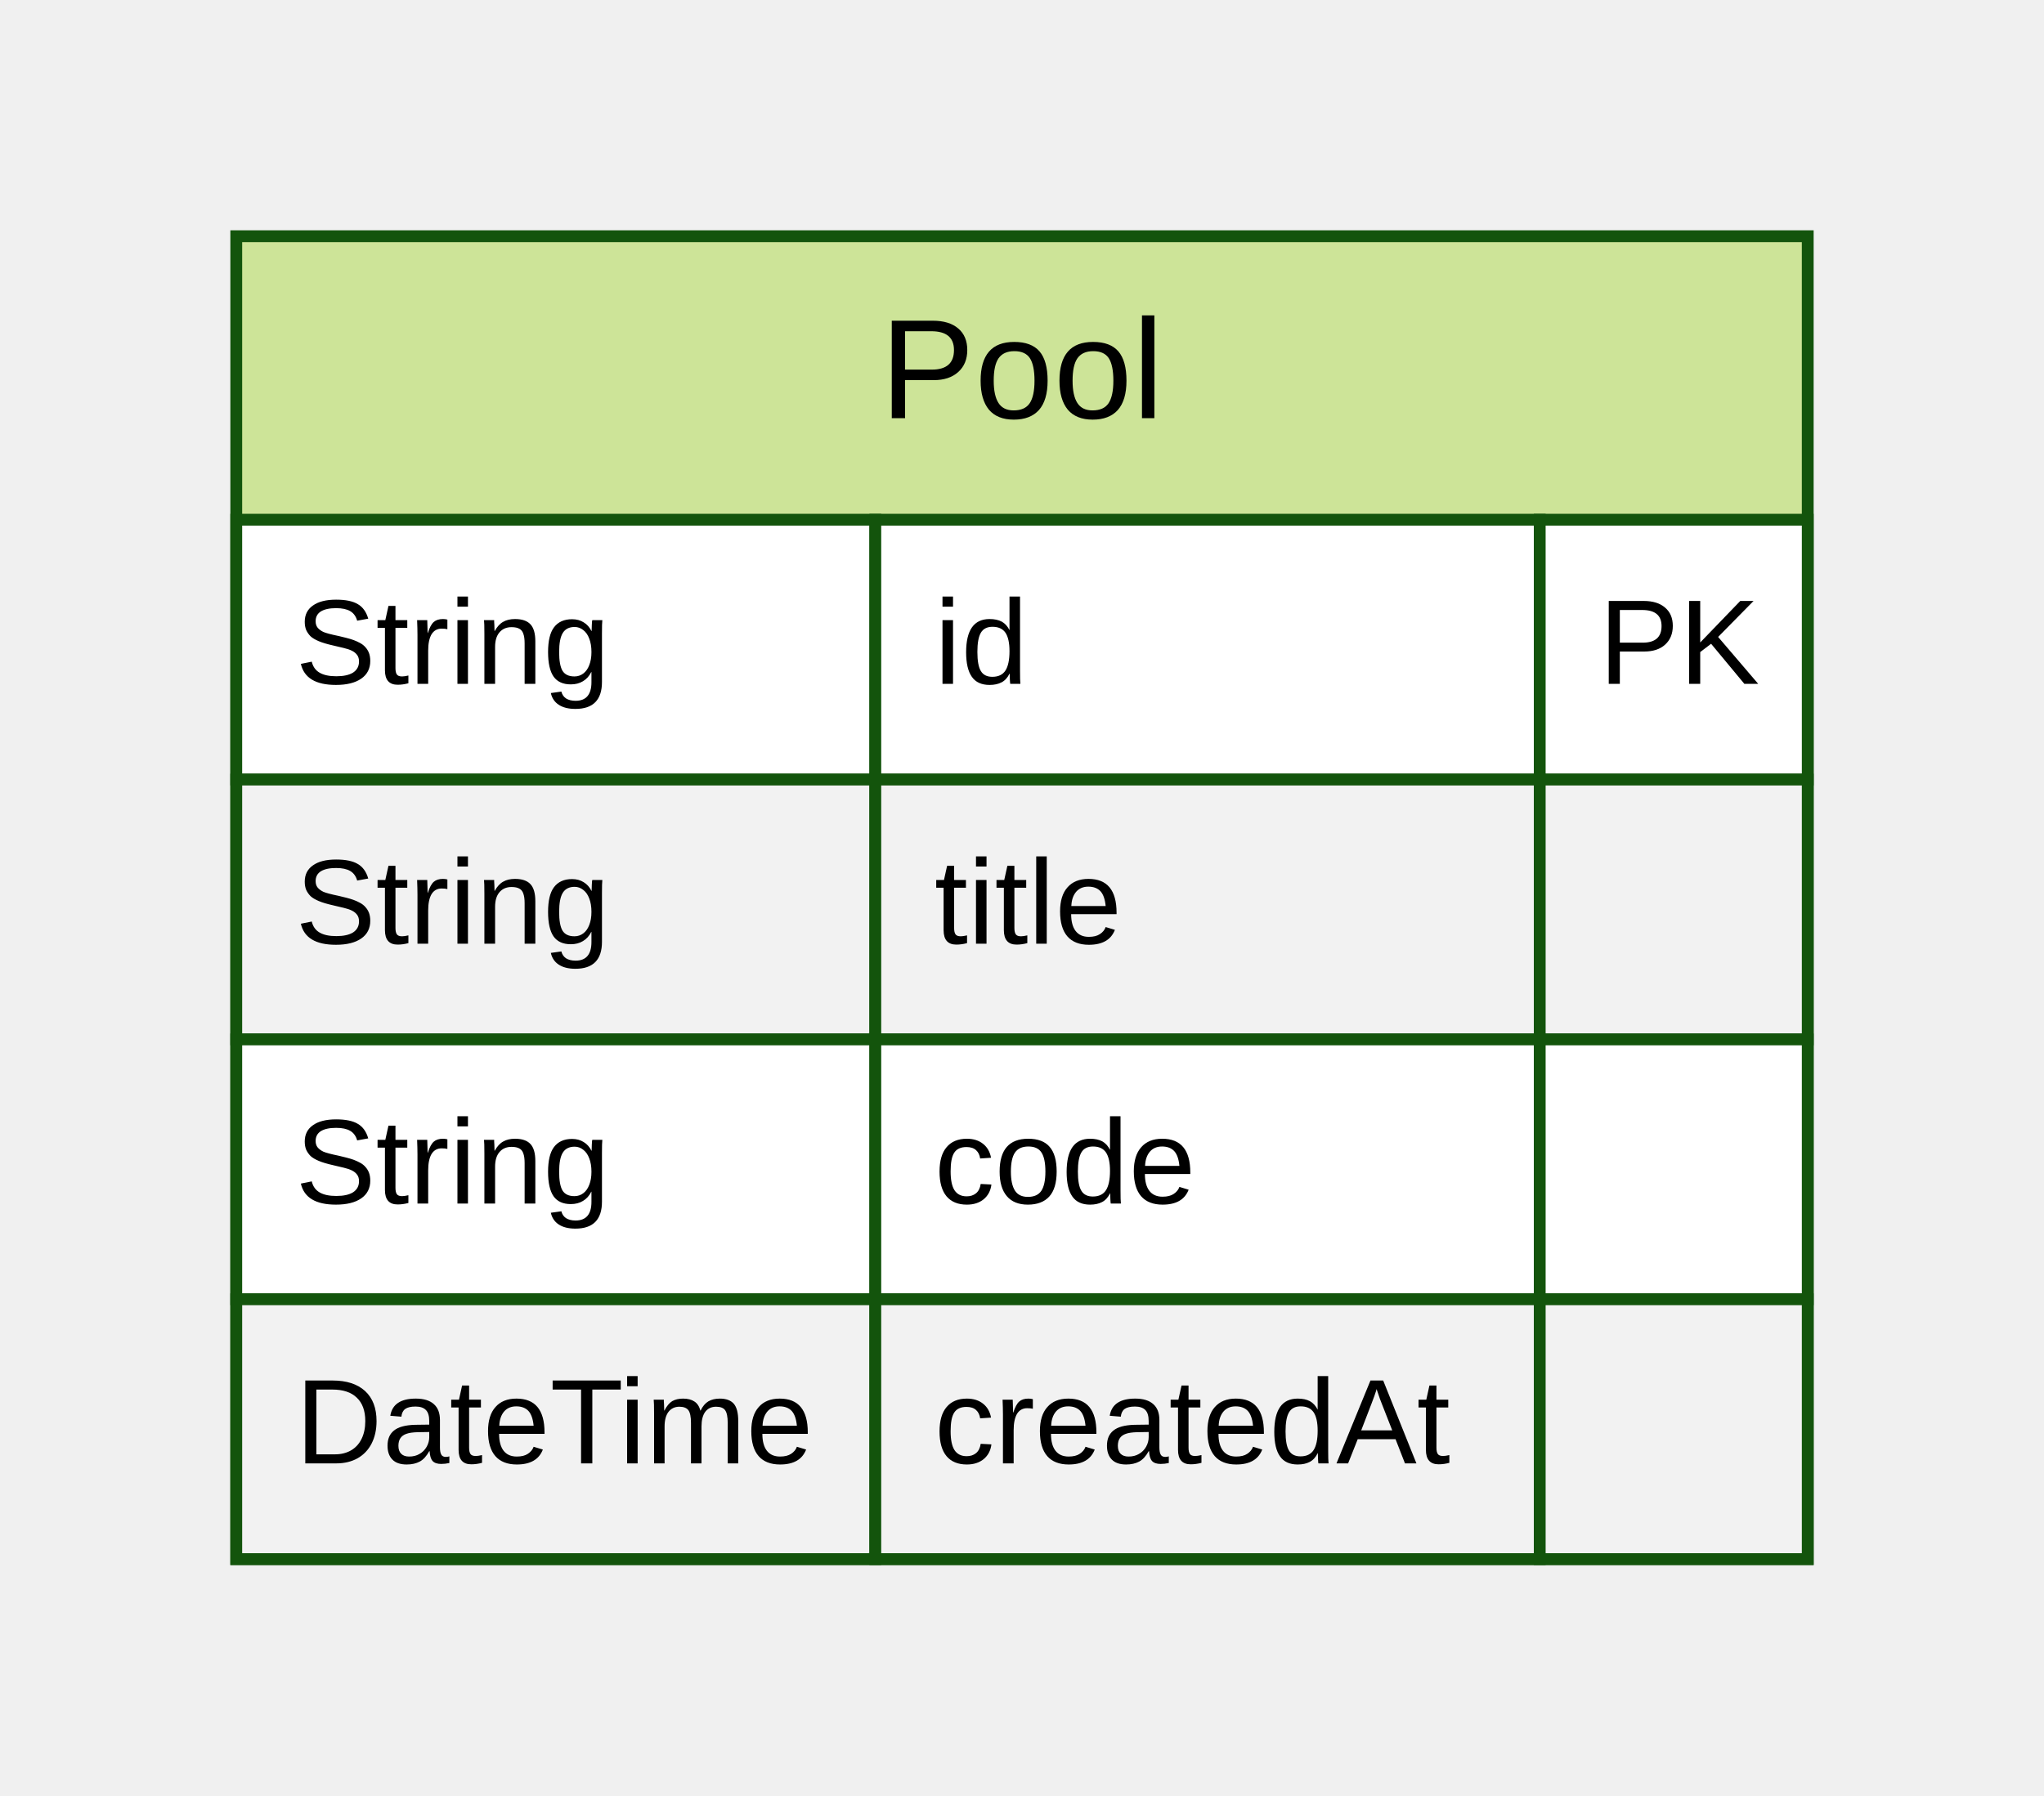
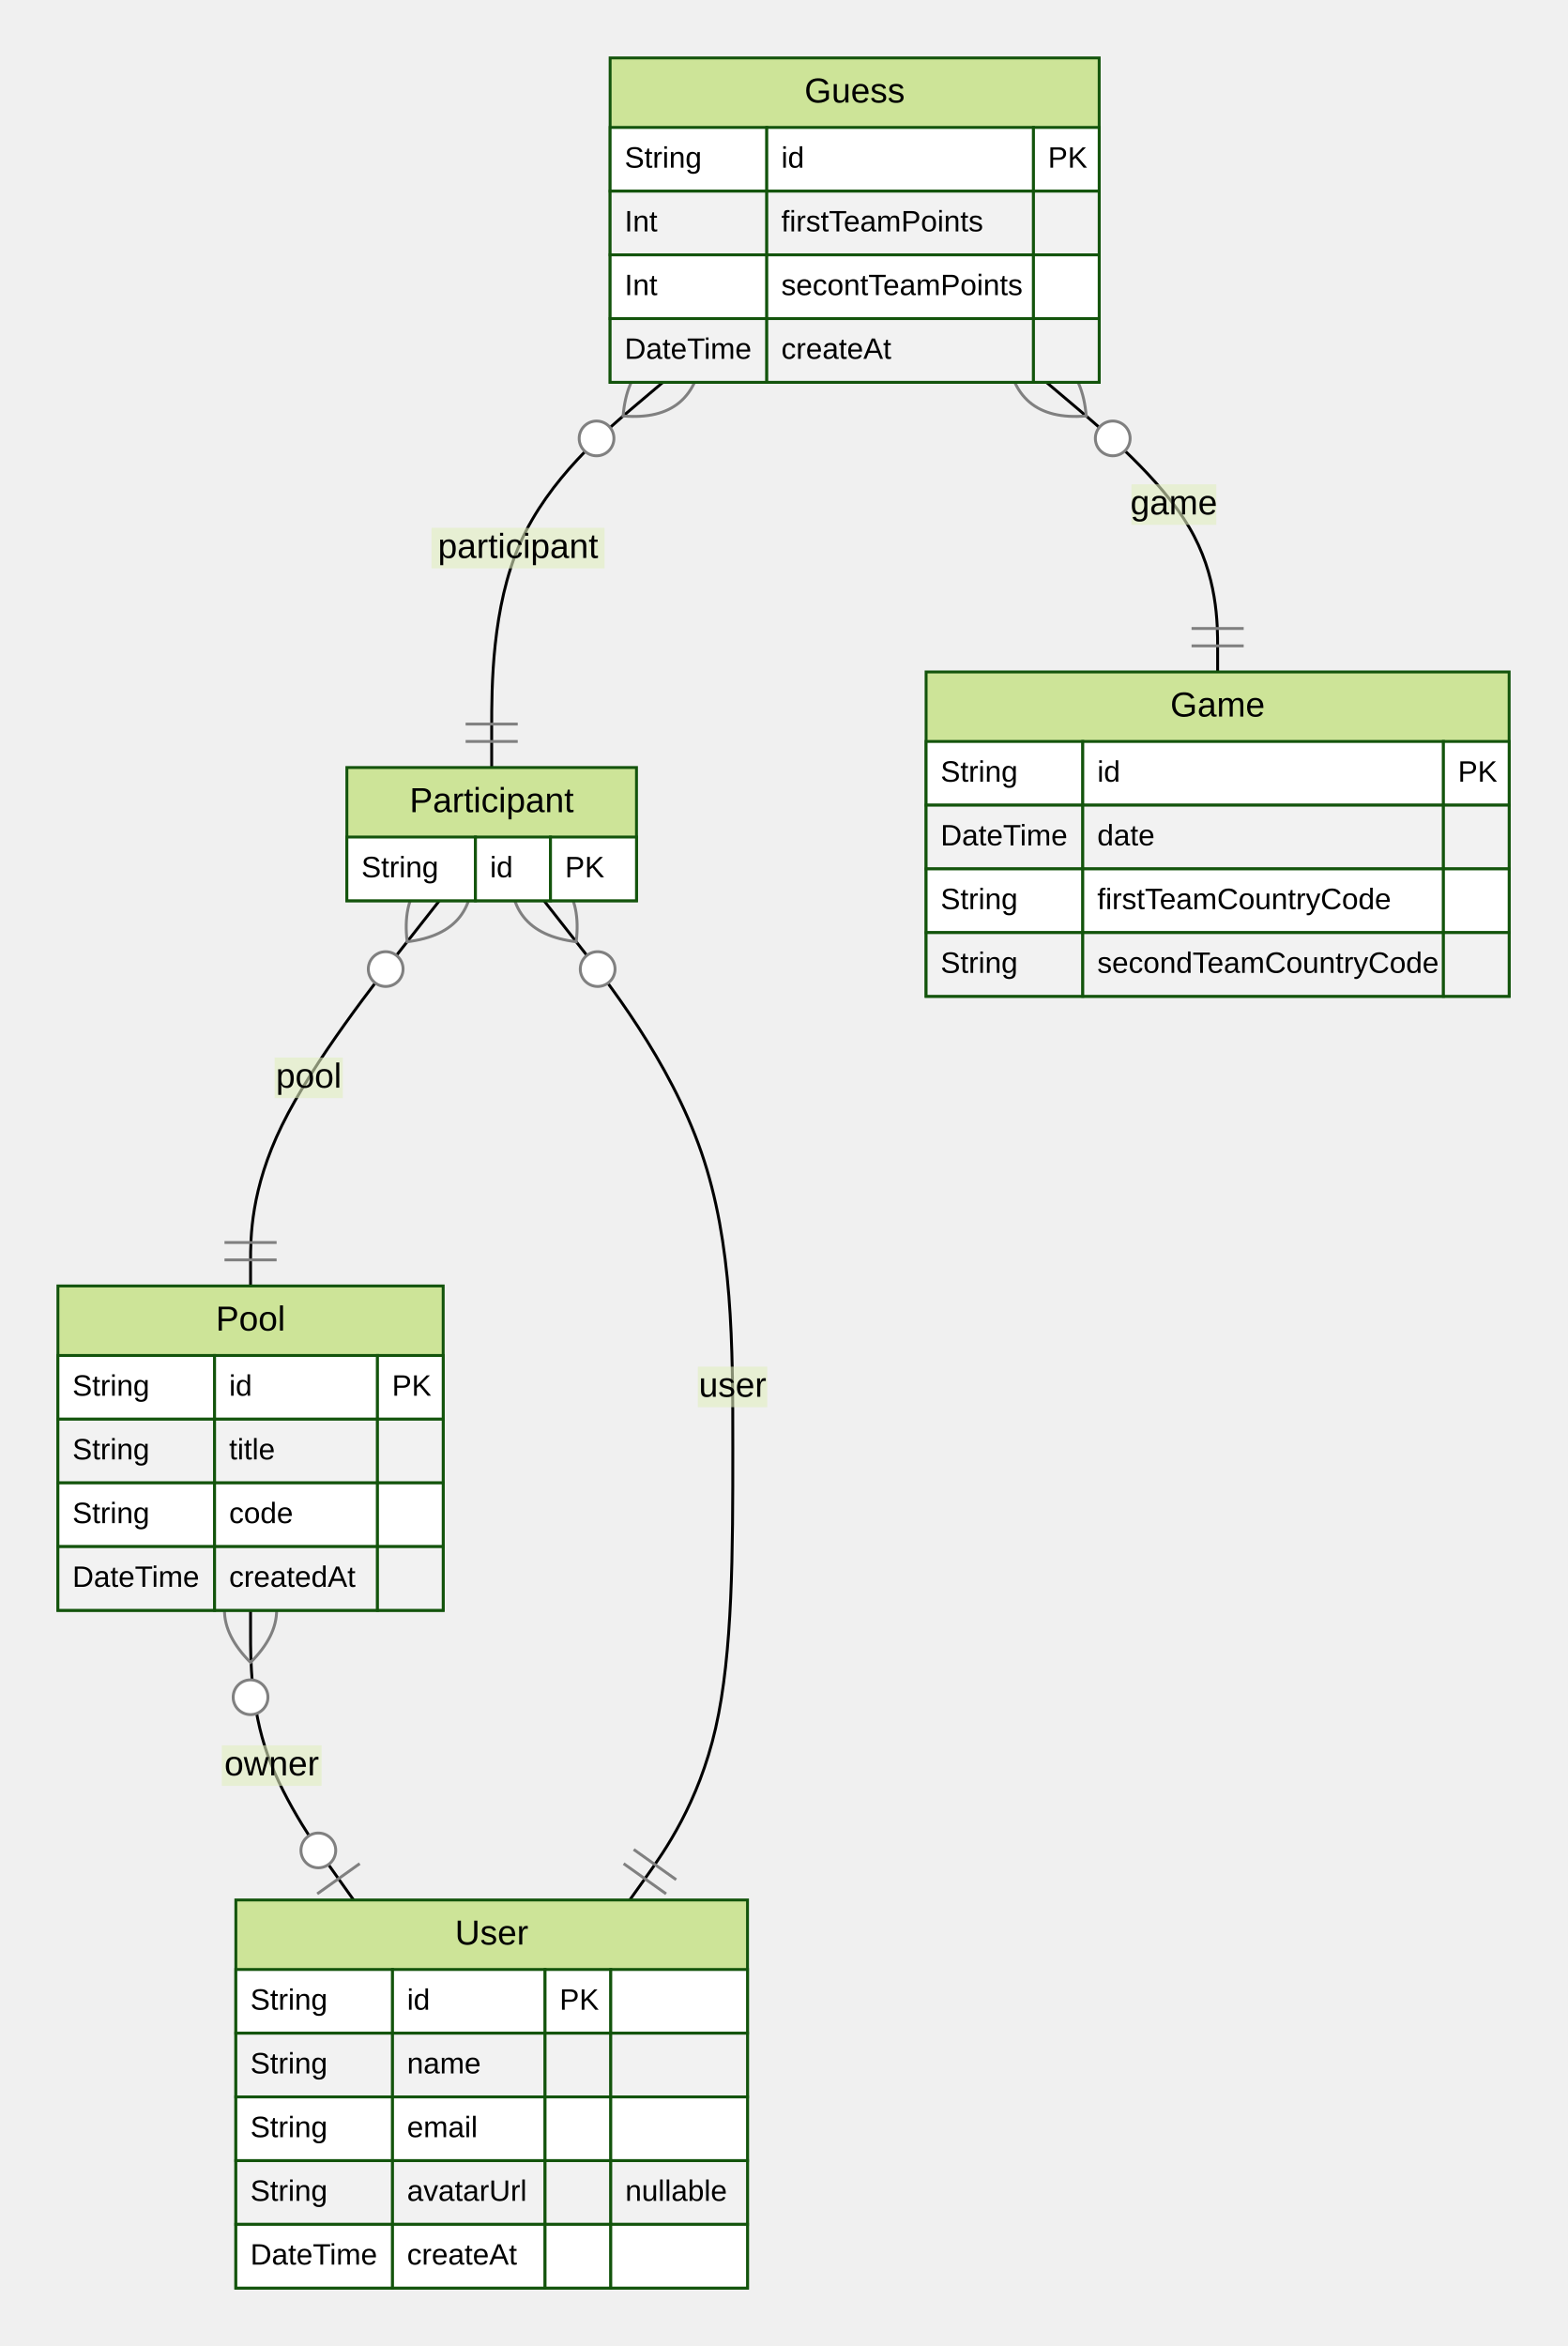
- <svg xmlns="http://www.w3.org/2000/svg" aria-labelledby="chart-title-mermaid-0 chart-desc-mermaid-0" role="img" viewBox="0 0 173.026 152" style="max-width: 173.026px; background-color: white;" width="100%" id="mermaid-0">
+ <svg xmlns="http://www.w3.org/2000/svg" aria-labelledby="chart-title-mermaid-0 chart-desc-mermaid-0" role="img" viewBox="0 0 541.082 810" style="max-width: 541.082px; background-color: white;" width="100%" id="mermaid-0">
  <style>#mermaid-0 {font-family:"trebuchet ms",verdana,arial,sans-serif;font-size:16px;fill:#000000;}#mermaid-0 .error-icon{fill:#552222;}#mermaid-0 .error-text{fill:#552222;stroke:#552222;}#mermaid-0 .edge-thickness-normal{stroke-width:2px;}#mermaid-0 .edge-thickness-thick{stroke-width:3.5px;}#mermaid-0 .edge-pattern-solid{stroke-dasharray:0;}#mermaid-0 .edge-pattern-dashed{stroke-dasharray:3;}#mermaid-0 .edge-pattern-dotted{stroke-dasharray:2;}#mermaid-0 .marker{fill:#000000;stroke:#000000;}#mermaid-0 .marker.cross{stroke:#000000;}#mermaid-0 svg{font-family:"trebuchet ms",verdana,arial,sans-serif;font-size:16px;}#mermaid-0 .entityBox{fill:#cde498;stroke:#13540c;}#mermaid-0 .attributeBoxOdd{fill:#ffffff;stroke:#13540c;}#mermaid-0 .attributeBoxEven{fill:#f2f2f2;stroke:#13540c;}#mermaid-0 .relationshipLabelBox{fill:hsl(78.158, 58.462%, 84.51%);opacity:0.7;background-color:hsl(78.158, 58.462%, 84.51%);}#mermaid-0 .relationshipLabelBox rect{opacity:0.5;}#mermaid-0 .relationshipLine{stroke:#000000;}#mermaid-0 :root{--mermaid-font-family:"trebuchet ms",verdana,arial,sans-serif;}</style>
  <g />
  <defs>
    <marker orient="auto" markerHeight="18" markerWidth="18" refY="9" refX="0" id="ONLY_ONE_START">
      <path d="M9,0 L9,18 M15,0 L15,18" fill="none" stroke="gray" />
    </marker>
  </defs>
  <defs>
    <marker orient="auto" markerHeight="18" markerWidth="18" refY="9" refX="18" id="ONLY_ONE_END">
      <path d="M3,0 L3,18 M9,0 L9,18" fill="none" stroke="gray" />
    </marker>
  </defs>
  <defs>
    <marker orient="auto" markerHeight="18" markerWidth="30" refY="9" refX="0" id="ZERO_OR_ONE_START">
      <circle r="6" cy="9" cx="21" fill="white" stroke="gray" />
      <path d="M9,0 L9,18" fill="none" stroke="gray" />
    </marker>
  </defs>
  <defs>
    <marker orient="auto" markerHeight="18" markerWidth="30" refY="9" refX="30" id="ZERO_OR_ONE_END">
      <circle r="6" cy="9" cx="9" fill="white" stroke="gray" />
      <path d="M21,0 L21,18" fill="none" stroke="gray" />
    </marker>
  </defs>
  <defs>
    <marker orient="auto" markerHeight="36" markerWidth="45" refY="18" refX="18" id="ONE_OR_MORE_START">
      <path d="M0,18 Q 18,0 36,18 Q 18,36 0,18 M42,9 L42,27" fill="none" stroke="gray" />
    </marker>
  </defs>
  <defs>
    <marker orient="auto" markerHeight="36" markerWidth="45" refY="18" refX="27" id="ONE_OR_MORE_END">
      <path d="M3,9 L3,27 M9,18 Q27,0 45,18 Q27,36 9,18" fill="none" stroke="gray" />
    </marker>
  </defs>
  <defs>
    <marker orient="auto" markerHeight="36" markerWidth="57" refY="18" refX="18" id="ZERO_OR_MORE_START">
      <circle r="6" cy="18" cx="48" fill="white" stroke="gray" />
      <path d="M0,18 Q18,0 36,18 Q18,36 0,18" fill="none" stroke="gray" />
    </marker>
  </defs>
  <defs>
    <marker orient="auto" markerHeight="36" markerWidth="57" refY="18" refX="39" id="ZERO_OR_MORE_END">
      <circle r="6" cy="18" cx="9" fill="white" stroke="gray" />
      <path d="M21,18 Q39,0 57,18 Q39,36 21,18" fill="none" stroke="gray" />
    </marker>
  </defs>
-   <g transform="translate(20,20 )" id="Pool">
+   <path marker-start="url(#ZERO_OR_MORE_START)" marker-end="url(#ZERO_OR_ONE_END)" fill="none" stroke="gray" d="M86.513,556L86.513,564.333C86.513,572.667,86.513,589.333,92.443,606C98.373,622.667,110.233,639.333,116.163,647.667L122.093,656" class="er relationshipLine" />
+   <path marker-start="url(#ZERO_OR_MORE_START)" marker-end="url(#ONLY_ONE_END)" fill="none" stroke="gray" d="M187.835,311L198.7,324.833C209.565,338.667,231.296,366.333,242.161,397.833C253.026,429.333,253.026,464.667,253.026,500C253.026,535.333,253.026,570.667,247.096,596.667C241.167,622.667,229.307,639.333,223.377,647.667L217.447,656" class="er relationshipLine" />
+   <path marker-start="url(#ZERO_OR_MORE_START)" marker-end="url(#ONLY_ONE_END)" fill="none" stroke="gray" d="M151.705,311L140.839,324.833C129.974,338.667,108.244,366.333,97.378,388.5C86.513,410.667,86.513,427.333,86.513,435.667L86.513,444" class="er relationshipLine" />
+   <path marker-start="url(#ZERO_OR_MORE_START)" marker-end="url(#ONLY_ONE_END)" fill="none" stroke="gray" d="M361.309,132L371.162,140.333C381.015,148.667,400.72,165.333,410.573,182C420.426,198.667,420.426,215.333,420.426,223.667L420.426,232" class="er relationshipLine" />
+   <path marker-start="url(#ZERO_OR_MORE_START)" marker-end="url(#ONLY_ONE_END)" fill="none" stroke="gray" d="M228.887,132L219.034,140.333C209.181,148.667,189.476,165.333,179.623,187.5C169.77,209.667,169.77,237.333,169.77,251.167L169.77,265" class="er relationshipLine" />
+   <g transform="translate(20,444 )" id="Pool">
    <rect height="112" width="133.026" y="0" x="0" stroke="gray" fill-opacity="100%" fill="honeydew" class="er entityBox" />
    <text transform="translate(66.51321,12)" style="font-family: &quot;trebuchet ms&quot;, verdana, arial, sans-serif;; font-size: 12px" text-anchor="middle" dominant-baseline="middle" y="0" x="0" id="entity-Pool" class="er entityLabel">Pool</text>
    <rect height="22" width="54.096" y="24" x="0" stroke="gray" fill-opacity="100%" fill="honeydew" class="er attributeBoxOdd" />
    <text transform="translate(5,35)" style="font-family: &quot;trebuchet ms&quot;, verdana, arial, sans-serif;; font-size: 10.2px" text-anchor="left" dominant-baseline="middle" y="0" x="0" id="entity-Pool-attr-1-type" class="er entityLabel">String</text>
    <rect height="22" width="56.243" y="24" x="54.096" stroke="gray" fill-opacity="100%" fill="honeydew" class="er attributeBoxOdd" />
    <text transform="translate(59.09555,35)" style="font-family: &quot;trebuchet ms&quot;, verdana, arial, sans-serif;; font-size: 10.2px" text-anchor="left" dominant-baseline="middle" y="0" x="0" id="entity-Pool-attr-1-name" class="er entityLabel">id</text>
    <rect height="22" width="22.688" y="24" x="110.339" stroke="gray" fill-opacity="100%" fill="honeydew" class="er attributeBoxOdd" />
    <text transform="translate(115.3387,35)" style="font-family: &quot;trebuchet ms&quot;, verdana, arial, sans-serif;; font-size: 10.2px" text-anchor="left" dominant-baseline="middle" y="0" x="0" id="entity-Pool-attr-1-key" class="er entityLabel">PK</text>
    <rect height="22" width="54.096" y="46" x="0" stroke="gray" fill-opacity="100%" fill="honeydew" class="er attributeBoxEven" />
    <text transform="translate(5,57)" style="font-family: &quot;trebuchet ms&quot;, verdana, arial, sans-serif;; font-size: 10.2px" text-anchor="left" dominant-baseline="middle" y="0" x="0" id="entity-Pool-attr-2-type" class="er entityLabel">String</text>
    <rect height="22" width="56.243" y="46" x="54.096" stroke="gray" fill-opacity="100%" fill="honeydew" class="er attributeBoxEven" />
    <text transform="translate(59.09555,57)" style="font-family: &quot;trebuchet ms&quot;, verdana, arial, sans-serif;; font-size: 10.2px" text-anchor="left" dominant-baseline="middle" y="0" x="0" id="entity-Pool-attr-2-name" class="er entityLabel">title</text>
    <rect height="22" width="22.688" y="46" x="110.339" stroke="gray" fill-opacity="100%" fill="honeydew" class="er attributeBoxEven" />
    <text transform="translate(115.3387,57)" style="font-family: &quot;trebuchet ms&quot;, verdana, arial, sans-serif;; font-size: 10.2px" text-anchor="left" dominant-baseline="middle" y="0" x="0" id="entity-Pool-attr-2-key" class="er entityLabel" />
    <rect height="22" width="54.096" y="68" x="0" stroke="gray" fill-opacity="100%" fill="honeydew" class="er attributeBoxOdd" />
    <text transform="translate(5,79)" style="font-family: &quot;trebuchet ms&quot;, verdana, arial, sans-serif;; font-size: 10.2px" text-anchor="left" dominant-baseline="middle" y="0" x="0" id="entity-Pool-attr-3-type" class="er entityLabel">String</text>
    <rect height="22" width="56.243" y="68" x="54.096" stroke="gray" fill-opacity="100%" fill="honeydew" class="er attributeBoxOdd" />
    <text transform="translate(59.09555,79)" style="font-family: &quot;trebuchet ms&quot;, verdana, arial, sans-serif;; font-size: 10.2px" text-anchor="left" dominant-baseline="middle" y="0" x="0" id="entity-Pool-attr-3-name" class="er entityLabel">code</text>
    <rect height="22" width="22.688" y="68" x="110.339" stroke="gray" fill-opacity="100%" fill="honeydew" class="er attributeBoxOdd" />
    <text transform="translate(115.3387,79)" style="font-family: &quot;trebuchet ms&quot;, verdana, arial, sans-serif;; font-size: 10.2px" text-anchor="left" dominant-baseline="middle" y="0" x="0" id="entity-Pool-attr-3-key" class="er entityLabel" />
    <rect height="22" width="54.096" y="90" x="0" stroke="gray" fill-opacity="100%" fill="honeydew" class="er attributeBoxEven" />
    <text transform="translate(5,101)" style="font-family: &quot;trebuchet ms&quot;, verdana, arial, sans-serif;; font-size: 10.2px" text-anchor="left" dominant-baseline="middle" y="0" x="0" id="entity-Pool-attr-4-type" class="er entityLabel">DateTime</text>
    <rect height="22" width="56.243" y="90" x="54.096" stroke="gray" fill-opacity="100%" fill="honeydew" class="er attributeBoxEven" />
    <text transform="translate(59.09555,101)" style="font-family: &quot;trebuchet ms&quot;, verdana, arial, sans-serif;; font-size: 10.2px" text-anchor="left" dominant-baseline="middle" y="0" x="0" id="entity-Pool-attr-4-name" class="er entityLabel">createdAt</text>
    <rect height="22" width="22.688" y="90" x="110.339" stroke="gray" fill-opacity="100%" fill="honeydew" class="er attributeBoxEven" />
    <text transform="translate(115.3387,101)" style="font-family: &quot;trebuchet ms&quot;, verdana, arial, sans-serif;; font-size: 10.2px" text-anchor="left" dominant-baseline="middle" y="0" x="0" id="entity-Pool-attr-4-key" class="er entityLabel" />
  </g>
+   <g transform="translate(119.7698,265 )" id="Participant">
+     <rect height="46" width="100" y="0" x="0" stroke="gray" fill-opacity="100%" fill="honeydew" class="er entityBox" />
+     <text transform="translate(50,12)" style="font-family: &quot;trebuchet ms&quot;, verdana, arial, sans-serif;; font-size: 12px" text-anchor="middle" dominant-baseline="middle" y="0" x="0" id="entity-Participant" class="er entityLabel">Participant</text>
+     <rect height="22" width="44.399" y="24" x="0" stroke="gray" fill-opacity="100%" fill="honeydew" class="er attributeBoxOdd" />
+     <text transform="translate(5,35)" style="font-family: &quot;trebuchet ms&quot;, verdana, arial, sans-serif;; font-size: 10.2px" text-anchor="left" dominant-baseline="middle" y="0" x="0" id="entity-Participant-attr-1-type" class="er entityLabel">String</text>
+     <rect height="22" width="25.911" y="24" x="44.399" stroke="gray" fill-opacity="100%" fill="honeydew" class="er attributeBoxOdd" />
+     <text transform="translate(49.39862,35)" style="font-family: &quot;trebuchet ms&quot;, verdana, arial, sans-serif;; font-size: 10.2px" text-anchor="left" dominant-baseline="middle" y="0" x="0" id="entity-Participant-attr-1-name" class="er entityLabel">id</text>
+     <rect height="22" width="29.69" y="24" x="70.31" stroke="gray" fill-opacity="100%" fill="honeydew" class="er attributeBoxOdd" />
+     <text transform="translate(75.30976,35)" style="font-family: &quot;trebuchet ms&quot;, verdana, arial, sans-serif;; font-size: 10.2px" text-anchor="left" dominant-baseline="middle" y="0" x="0" id="entity-Participant-attr-1-key" class="er entityLabel">PK</text>
+   </g>
+   <g transform="translate(81.436,656 )" id="User">
+     <rect height="134" width="176.668" y="0" x="0" stroke="gray" fill-opacity="100%" fill="honeydew" class="er entityBox" />
+     <text transform="translate(88.33382,12)" style="font-family: &quot;trebuchet ms&quot;, verdana, arial, sans-serif;; font-size: 12px" text-anchor="middle" dominant-baseline="middle" y="0" x="0" id="entity-User" class="er entityLabel">User</text>
+     <rect height="22" width="54.096" y="24" x="0" stroke="gray" fill-opacity="100%" fill="honeydew" class="er attributeBoxOdd" />
+     <text transform="translate(5,35)" style="font-family: &quot;trebuchet ms&quot;, verdana, arial, sans-serif;; font-size: 10.2px" text-anchor="left" dominant-baseline="middle" y="0" x="0" id="entity-User-attr-1-type" class="er entityLabel">String</text>
+     <rect height="22" width="52.672" y="24" x="54.096" stroke="gray" fill-opacity="100%" fill="honeydew" class="er attributeBoxOdd" />
+     <text transform="translate(59.09555,35)" style="font-family: &quot;trebuchet ms&quot;, verdana, arial, sans-serif;; font-size: 10.2px" text-anchor="left" dominant-baseline="middle" y="0" x="0" id="entity-User-attr-1-name" class="er entityLabel">id</text>
+     <rect height="22" width="22.688" y="24" x="106.767" stroke="gray" fill-opacity="100%" fill="honeydew" class="er attributeBoxOdd" />
+     <text transform="translate(111.7674,35)" style="font-family: &quot;trebuchet ms&quot;, verdana, arial, sans-serif;; font-size: 10.2px" text-anchor="left" dominant-baseline="middle" y="0" x="0" id="entity-User-attr-1-key" class="er entityLabel">PK</text>
+     <rect height="22" width="47.213" y="24" x="129.455" stroke="gray" fill-opacity="100%" fill="honeydew" class="er attributeBoxOdd" />
+     <text transform="translate(134.4551,35)" style="font-family: &quot;trebuchet ms&quot;, verdana, arial, sans-serif;; font-size: 10.2px" text-anchor="left" dominant-baseline="middle" y="0" x="0" id="entity-User-attr-1-comment" class="er entityLabel" />
+     <rect height="22" width="54.096" y="46" x="0" stroke="gray" fill-opacity="100%" fill="honeydew" class="er attributeBoxEven" />
+     <text transform="translate(5,57)" style="font-family: &quot;trebuchet ms&quot;, verdana, arial, sans-serif;; font-size: 10.2px" text-anchor="left" dominant-baseline="middle" y="0" x="0" id="entity-User-attr-2-type" class="er entityLabel">String</text>
+     <rect height="22" width="52.672" y="46" x="54.096" stroke="gray" fill-opacity="100%" fill="honeydew" class="er attributeBoxEven" />
+     <text transform="translate(59.09555,57)" style="font-family: &quot;trebuchet ms&quot;, verdana, arial, sans-serif;; font-size: 10.2px" text-anchor="left" dominant-baseline="middle" y="0" x="0" id="entity-User-attr-2-name" class="er entityLabel">name</text>
+     <rect height="22" width="22.688" y="46" x="106.767" stroke="gray" fill-opacity="100%" fill="honeydew" class="er attributeBoxEven" />
+     <text transform="translate(111.7674,57)" style="font-family: &quot;trebuchet ms&quot;, verdana, arial, sans-serif;; font-size: 10.2px" text-anchor="left" dominant-baseline="middle" y="0" x="0" id="entity-User-attr-2-key" class="er entityLabel" />
+     <rect height="22" width="47.213" y="46" x="129.455" stroke="gray" fill-opacity="100%" fill="honeydew" class="er attributeBoxEven" />
+     <text transform="translate(134.4551,57)" style="font-family: &quot;trebuchet ms&quot;, verdana, arial, sans-serif;; font-size: 10.2px" text-anchor="left" dominant-baseline="middle" y="0" x="0" id="entity-User-attr-2-comment" class="er entityLabel" />
+     <rect height="22" width="54.096" y="68" x="0" stroke="gray" fill-opacity="100%" fill="honeydew" class="er attributeBoxOdd" />
+     <text transform="translate(5,79)" style="font-family: &quot;trebuchet ms&quot;, verdana, arial, sans-serif;; font-size: 10.2px" text-anchor="left" dominant-baseline="middle" y="0" x="0" id="entity-User-attr-3-type" class="er entityLabel">String</text>
+     <rect height="22" width="52.672" y="68" x="54.096" stroke="gray" fill-opacity="100%" fill="honeydew" class="er attributeBoxOdd" />
+     <text transform="translate(59.09555,79)" style="font-family: &quot;trebuchet ms&quot;, verdana, arial, sans-serif;; font-size: 10.2px" text-anchor="left" dominant-baseline="middle" y="0" x="0" id="entity-User-attr-3-name" class="er entityLabel">email</text>
+     <rect height="22" width="22.688" y="68" x="106.767" stroke="gray" fill-opacity="100%" fill="honeydew" class="er attributeBoxOdd" />
+     <text transform="translate(111.7674,79)" style="font-family: &quot;trebuchet ms&quot;, verdana, arial, sans-serif;; font-size: 10.2px" text-anchor="left" dominant-baseline="middle" y="0" x="0" id="entity-User-attr-3-key" class="er entityLabel" />
+     <rect height="22" width="47.213" y="68" x="129.455" stroke="gray" fill-opacity="100%" fill="honeydew" class="er attributeBoxOdd" />
+     <text transform="translate(134.4551,79)" style="font-family: &quot;trebuchet ms&quot;, verdana, arial, sans-serif;; font-size: 10.2px" text-anchor="left" dominant-baseline="middle" y="0" x="0" id="entity-User-attr-3-comment" class="er entityLabel" />
+     <rect height="22" width="54.096" y="90" x="0" stroke="gray" fill-opacity="100%" fill="honeydew" class="er attributeBoxEven" />
+     <text transform="translate(5,101)" style="font-family: &quot;trebuchet ms&quot;, verdana, arial, sans-serif;; font-size: 10.2px" text-anchor="left" dominant-baseline="middle" y="0" x="0" id="entity-User-attr-4-type" class="er entityLabel">String</text>
+     <rect height="22" width="52.672" y="90" x="54.096" stroke="gray" fill-opacity="100%" fill="honeydew" class="er attributeBoxEven" />
+     <text transform="translate(59.09555,101)" style="font-family: &quot;trebuchet ms&quot;, verdana, arial, sans-serif;; font-size: 10.2px" text-anchor="left" dominant-baseline="middle" y="0" x="0" id="entity-User-attr-4-name" class="er entityLabel">avatarUrl</text>
+     <rect height="22" width="22.688" y="90" x="106.767" stroke="gray" fill-opacity="100%" fill="honeydew" class="er attributeBoxEven" />
+     <text transform="translate(111.7674,101)" style="font-family: &quot;trebuchet ms&quot;, verdana, arial, sans-serif;; font-size: 10.2px" text-anchor="left" dominant-baseline="middle" y="0" x="0" id="entity-User-attr-4-key" class="er entityLabel" />
+     <rect height="22" width="47.213" y="90" x="129.455" stroke="gray" fill-opacity="100%" fill="honeydew" class="er attributeBoxEven" />
+     <text transform="translate(134.4551,101)" style="font-family: &quot;trebuchet ms&quot;, verdana, arial, sans-serif;; font-size: 10.2px" text-anchor="left" dominant-baseline="middle" y="0" x="0" id="entity-User-attr-4-comment" class="er entityLabel">nullable</text>
+     <rect height="22" width="54.096" y="112" x="0" stroke="gray" fill-opacity="100%" fill="honeydew" class="er attributeBoxOdd" />
+     <text transform="translate(5,123)" style="font-family: &quot;trebuchet ms&quot;, verdana, arial, sans-serif;; font-size: 10.2px" text-anchor="left" dominant-baseline="middle" y="0" x="0" id="entity-User-attr-5-type" class="er entityLabel">DateTime</text>
+     <rect height="22" width="52.672" y="112" x="54.096" stroke="gray" fill-opacity="100%" fill="honeydew" class="er attributeBoxOdd" />
+     <text transform="translate(59.09555,123)" style="font-family: &quot;trebuchet ms&quot;, verdana, arial, sans-serif;; font-size: 10.2px" text-anchor="left" dominant-baseline="middle" y="0" x="0" id="entity-User-attr-5-name" class="er entityLabel">createAt</text>
+     <rect height="22" width="22.688" y="112" x="106.767" stroke="gray" fill-opacity="100%" fill="honeydew" class="er attributeBoxOdd" />
+     <text transform="translate(111.7674,123)" style="font-family: &quot;trebuchet ms&quot;, verdana, arial, sans-serif;; font-size: 10.2px" text-anchor="left" dominant-baseline="middle" y="0" x="0" id="entity-User-attr-5-key" class="er entityLabel" />
+     <rect height="22" width="47.213" y="112" x="129.455" stroke="gray" fill-opacity="100%" fill="honeydew" class="er attributeBoxOdd" />
+     <text transform="translate(134.4551,123)" style="font-family: &quot;trebuchet ms&quot;, verdana, arial, sans-serif;; font-size: 10.2px" text-anchor="left" dominant-baseline="middle" y="0" x="0" id="entity-User-attr-5-comment" class="er entityLabel" />
+   </g>
+   <g transform="translate(319.7698,232 )" id="Game">
+     <rect height="112" width="201.312" y="0" x="0" stroke="gray" fill-opacity="100%" fill="honeydew" class="er entityBox" />
+     <text transform="translate(100.6562,12)" style="font-family: &quot;trebuchet ms&quot;, verdana, arial, sans-serif;; font-size: 12px" text-anchor="middle" dominant-baseline="middle" y="0" x="0" id="entity-Game" class="er entityLabel">Game</text>
+     <rect height="22" width="54.096" y="24" x="0" stroke="gray" fill-opacity="100%" fill="honeydew" class="er attributeBoxOdd" />
+     <text transform="translate(5,35)" style="font-family: &quot;trebuchet ms&quot;, verdana, arial, sans-serif;; font-size: 10.2px" text-anchor="left" dominant-baseline="middle" y="0" x="0" id="entity-Game-attr-1-type" class="er entityLabel">String</text>
+     <rect height="22" width="124.529" y="24" x="54.096" stroke="gray" fill-opacity="100%" fill="honeydew" class="er attributeBoxOdd" />
+     <text transform="translate(59.09555,35)" style="font-family: &quot;trebuchet ms&quot;, verdana, arial, sans-serif;; font-size: 10.2px" text-anchor="left" dominant-baseline="middle" y="0" x="0" id="entity-Game-attr-1-name" class="er entityLabel">id</text>
+     <rect height="22" width="22.688" y="24" x="178.625" stroke="gray" fill-opacity="100%" fill="honeydew" class="er attributeBoxOdd" />
+     <text transform="translate(183.6248,35)" style="font-family: &quot;trebuchet ms&quot;, verdana, arial, sans-serif;; font-size: 10.2px" text-anchor="left" dominant-baseline="middle" y="0" x="0" id="entity-Game-attr-1-key" class="er entityLabel">PK</text>
+     <rect height="22" width="54.096" y="46" x="0" stroke="gray" fill-opacity="100%" fill="honeydew" class="er attributeBoxEven" />
+     <text transform="translate(5,57)" style="font-family: &quot;trebuchet ms&quot;, verdana, arial, sans-serif;; font-size: 10.2px" text-anchor="left" dominant-baseline="middle" y="0" x="0" id="entity-Game-attr-2-type" class="er entityLabel">DateTime</text>
+     <rect height="22" width="124.529" y="46" x="54.096" stroke="gray" fill-opacity="100%" fill="honeydew" class="er attributeBoxEven" />
+     <text transform="translate(59.09555,57)" style="font-family: &quot;trebuchet ms&quot;, verdana, arial, sans-serif;; font-size: 10.2px" text-anchor="left" dominant-baseline="middle" y="0" x="0" id="entity-Game-attr-2-name" class="er entityLabel">date</text>
+     <rect height="22" width="22.688" y="46" x="178.625" stroke="gray" fill-opacity="100%" fill="honeydew" class="er attributeBoxEven" />
+     <text transform="translate(183.6248,57)" style="font-family: &quot;trebuchet ms&quot;, verdana, arial, sans-serif;; font-size: 10.2px" text-anchor="left" dominant-baseline="middle" y="0" x="0" id="entity-Game-attr-2-key" class="er entityLabel" />
+     <rect height="22" width="54.096" y="68" x="0" stroke="gray" fill-opacity="100%" fill="honeydew" class="er attributeBoxOdd" />
+     <text transform="translate(5,79)" style="font-family: &quot;trebuchet ms&quot;, verdana, arial, sans-serif;; font-size: 10.2px" text-anchor="left" dominant-baseline="middle" y="0" x="0" id="entity-Game-attr-3-type" class="er entityLabel">String</text>
+     <rect height="22" width="124.529" y="68" x="54.096" stroke="gray" fill-opacity="100%" fill="honeydew" class="er attributeBoxOdd" />
+     <text transform="translate(59.09555,79)" style="font-family: &quot;trebuchet ms&quot;, verdana, arial, sans-serif;; font-size: 10.2px" text-anchor="left" dominant-baseline="middle" y="0" x="0" id="entity-Game-attr-3-name" class="er entityLabel">firstTeamCountryCode</text>
+     <rect height="22" width="22.688" y="68" x="178.625" stroke="gray" fill-opacity="100%" fill="honeydew" class="er attributeBoxOdd" />
+     <text transform="translate(183.6248,79)" style="font-family: &quot;trebuchet ms&quot;, verdana, arial, sans-serif;; font-size: 10.2px" text-anchor="left" dominant-baseline="middle" y="0" x="0" id="entity-Game-attr-3-key" class="er entityLabel" />
+     <rect height="22" width="54.096" y="90" x="0" stroke="gray" fill-opacity="100%" fill="honeydew" class="er attributeBoxEven" />
+     <text transform="translate(5,101)" style="font-family: &quot;trebuchet ms&quot;, verdana, arial, sans-serif;; font-size: 10.2px" text-anchor="left" dominant-baseline="middle" y="0" x="0" id="entity-Game-attr-4-type" class="er entityLabel">String</text>
+     <rect height="22" width="124.529" y="90" x="54.096" stroke="gray" fill-opacity="100%" fill="honeydew" class="er attributeBoxEven" />
+     <text transform="translate(59.09555,101)" style="font-family: &quot;trebuchet ms&quot;, verdana, arial, sans-serif;; font-size: 10.2px" text-anchor="left" dominant-baseline="middle" y="0" x="0" id="entity-Game-attr-4-name" class="er entityLabel">secondTeamCountryCode</text>
+     <rect height="22" width="22.688" y="90" x="178.625" stroke="gray" fill-opacity="100%" fill="honeydew" class="er attributeBoxEven" />
+     <text transform="translate(183.6248,101)" style="font-family: &quot;trebuchet ms&quot;, verdana, arial, sans-serif;; font-size: 10.2px" text-anchor="left" dominant-baseline="middle" y="0" x="0" id="entity-Game-attr-4-key" class="er entityLabel" />
+   </g>
+   <g transform="translate(210.665,20 )" id="Guess">
+     <rect height="112" width="168.866" y="0" x="0" stroke="gray" fill-opacity="100%" fill="honeydew" class="er entityBox" />
+     <text transform="translate(84.43291,12)" style="font-family: &quot;trebuchet ms&quot;, verdana, arial, sans-serif;; font-size: 12px" text-anchor="middle" dominant-baseline="middle" y="0" x="0" id="entity-Guess" class="er entityLabel">Guess</text>
+     <rect height="22" width="54.096" y="24" x="0" stroke="gray" fill-opacity="100%" fill="honeydew" class="er attributeBoxOdd" />
+     <text transform="translate(5,35)" style="font-family: &quot;trebuchet ms&quot;, verdana, arial, sans-serif;; font-size: 10.2px" text-anchor="left" dominant-baseline="middle" y="0" x="0" id="entity-Guess-attr-1-type" class="er entityLabel">String</text>
+     <rect height="22" width="92.083" y="24" x="54.096" stroke="gray" fill-opacity="100%" fill="honeydew" class="er attributeBoxOdd" />
+     <text transform="translate(59.09555,35)" style="font-family: &quot;trebuchet ms&quot;, verdana, arial, sans-serif;; font-size: 10.2px" text-anchor="left" dominant-baseline="middle" y="0" x="0" id="entity-Guess-attr-1-name" class="er entityLabel">id</text>
+     <rect height="22" width="22.688" y="24" x="146.178" stroke="gray" fill-opacity="100%" fill="honeydew" class="er attributeBoxOdd" />
+     <text transform="translate(151.1781,35)" style="font-family: &quot;trebuchet ms&quot;, verdana, arial, sans-serif;; font-size: 10.2px" text-anchor="left" dominant-baseline="middle" y="0" x="0" id="entity-Guess-attr-1-key" class="er entityLabel">PK</text>
+     <rect height="22" width="54.096" y="46" x="0" stroke="gray" fill-opacity="100%" fill="honeydew" class="er attributeBoxEven" />
+     <text transform="translate(5,57)" style="font-family: &quot;trebuchet ms&quot;, verdana, arial, sans-serif;; font-size: 10.2px" text-anchor="left" dominant-baseline="middle" y="0" x="0" id="entity-Guess-attr-2-type" class="er entityLabel">Int</text>
+     <rect height="22" width="92.083" y="46" x="54.096" stroke="gray" fill-opacity="100%" fill="honeydew" class="er attributeBoxEven" />
+     <text transform="translate(59.09555,57)" style="font-family: &quot;trebuchet ms&quot;, verdana, arial, sans-serif;; font-size: 10.2px" text-anchor="left" dominant-baseline="middle" y="0" x="0" id="entity-Guess-attr-2-name" class="er entityLabel">firstTeamPoints</text>
+     <rect height="22" width="22.688" y="46" x="146.178" stroke="gray" fill-opacity="100%" fill="honeydew" class="er attributeBoxEven" />
+     <text transform="translate(151.1781,57)" style="font-family: &quot;trebuchet ms&quot;, verdana, arial, sans-serif;; font-size: 10.2px" text-anchor="left" dominant-baseline="middle" y="0" x="0" id="entity-Guess-attr-2-key" class="er entityLabel" />
+     <rect height="22" width="54.096" y="68" x="0" stroke="gray" fill-opacity="100%" fill="honeydew" class="er attributeBoxOdd" />
+     <text transform="translate(5,79)" style="font-family: &quot;trebuchet ms&quot;, verdana, arial, sans-serif;; font-size: 10.2px" text-anchor="left" dominant-baseline="middle" y="0" x="0" id="entity-Guess-attr-3-type" class="er entityLabel">Int</text>
+     <rect height="22" width="92.083" y="68" x="54.096" stroke="gray" fill-opacity="100%" fill="honeydew" class="er attributeBoxOdd" />
+     <text transform="translate(59.09555,79)" style="font-family: &quot;trebuchet ms&quot;, verdana, arial, sans-serif;; font-size: 10.2px" text-anchor="left" dominant-baseline="middle" y="0" x="0" id="entity-Guess-attr-3-name" class="er entityLabel">secontTeamPoints</text>
+     <rect height="22" width="22.688" y="68" x="146.178" stroke="gray" fill-opacity="100%" fill="honeydew" class="er attributeBoxOdd" />
+     <text transform="translate(151.1781,79)" style="font-family: &quot;trebuchet ms&quot;, verdana, arial, sans-serif;; font-size: 10.2px" text-anchor="left" dominant-baseline="middle" y="0" x="0" id="entity-Guess-attr-3-key" class="er entityLabel" />
+     <rect height="22" width="54.096" y="90" x="0" stroke="gray" fill-opacity="100%" fill="honeydew" class="er attributeBoxEven" />
+     <text transform="translate(5,101)" style="font-family: &quot;trebuchet ms&quot;, verdana, arial, sans-serif;; font-size: 10.2px" text-anchor="left" dominant-baseline="middle" y="0" x="0" id="entity-Guess-attr-4-type" class="er entityLabel">DateTime</text>
+     <rect height="22" width="92.083" y="90" x="54.096" stroke="gray" fill-opacity="100%" fill="honeydew" class="er attributeBoxEven" />
+     <text transform="translate(59.09555,101)" style="font-family: &quot;trebuchet ms&quot;, verdana, arial, sans-serif;; font-size: 10.2px" text-anchor="left" dominant-baseline="middle" y="0" x="0" id="entity-Guess-attr-4-name" class="er entityLabel">createAt</text>
+     <rect height="22" width="22.688" y="90" x="146.178" stroke="gray" fill-opacity="100%" fill="honeydew" class="er attributeBoxEven" />
+     <text transform="translate(151.1781,101)" style="font-family: &quot;trebuchet ms&quot;, verdana, arial, sans-serif;; font-size: 10.2px" text-anchor="left" dominant-baseline="middle" y="0" x="0" id="entity-Guess-attr-4-key" class="er entityLabel" />
+   </g>
+   <rect fill-opacity="85%" fill="white" height="14" width="34.471" y="602.592" x="76.574" class="er relationshipLabelBox" />
+   <text style="font-family: &quot;trebuchet ms&quot;, verdana, arial, sans-serif;; font-size: 12px" dominant-baseline="middle" text-anchor="middle" y="609.592" x="93.81" id="rel1" class="er relationshipLabel">owner</text>
+   <rect fill-opacity="85%" fill="white" height="14" width="23.959" y="471.862" x="240.96" class="er relationshipLabelBox" />
+   <text style="font-family: &quot;trebuchet ms&quot;, verdana, arial, sans-serif;; font-size: 12px" dominant-baseline="middle" text-anchor="middle" y="478.862" x="252.94" id="rel2" class="er relationshipLabel">user</text>
+   <rect fill-opacity="85%" fill="white" height="14" width="23.564" y="365.133" x="94.824" class="er relationshipLabelBox" />
+   <text style="font-family: &quot;trebuchet ms&quot;, verdana, arial, sans-serif;; font-size: 12px" dominant-baseline="middle" text-anchor="middle" y="372.133" x="106.606" id="rel3" class="er relationshipLabel">pool</text>
+   <rect fill-opacity="85%" fill="white" height="14" width="29.289" y="167.222" x="390.665" class="er relationshipLabelBox" />
+   <text style="font-family: &quot;trebuchet ms&quot;, verdana, arial, sans-serif;; font-size: 12px" dominant-baseline="middle" text-anchor="middle" y="174.222" x="405.31" id="rel4" class="er relationshipLabel">game</text>
+   <rect fill-opacity="85%" fill="white" height="14" width="59.744" y="182.256" x="148.995" class="er relationshipLabelBox" />
+   <text style="font-family: &quot;trebuchet ms&quot;, verdana, arial, sans-serif;; font-size: 12px" dominant-baseline="middle" text-anchor="middle" y="189.256" x="178.867" id="rel5" class="er relationshipLabel">participant</text>
</svg>
